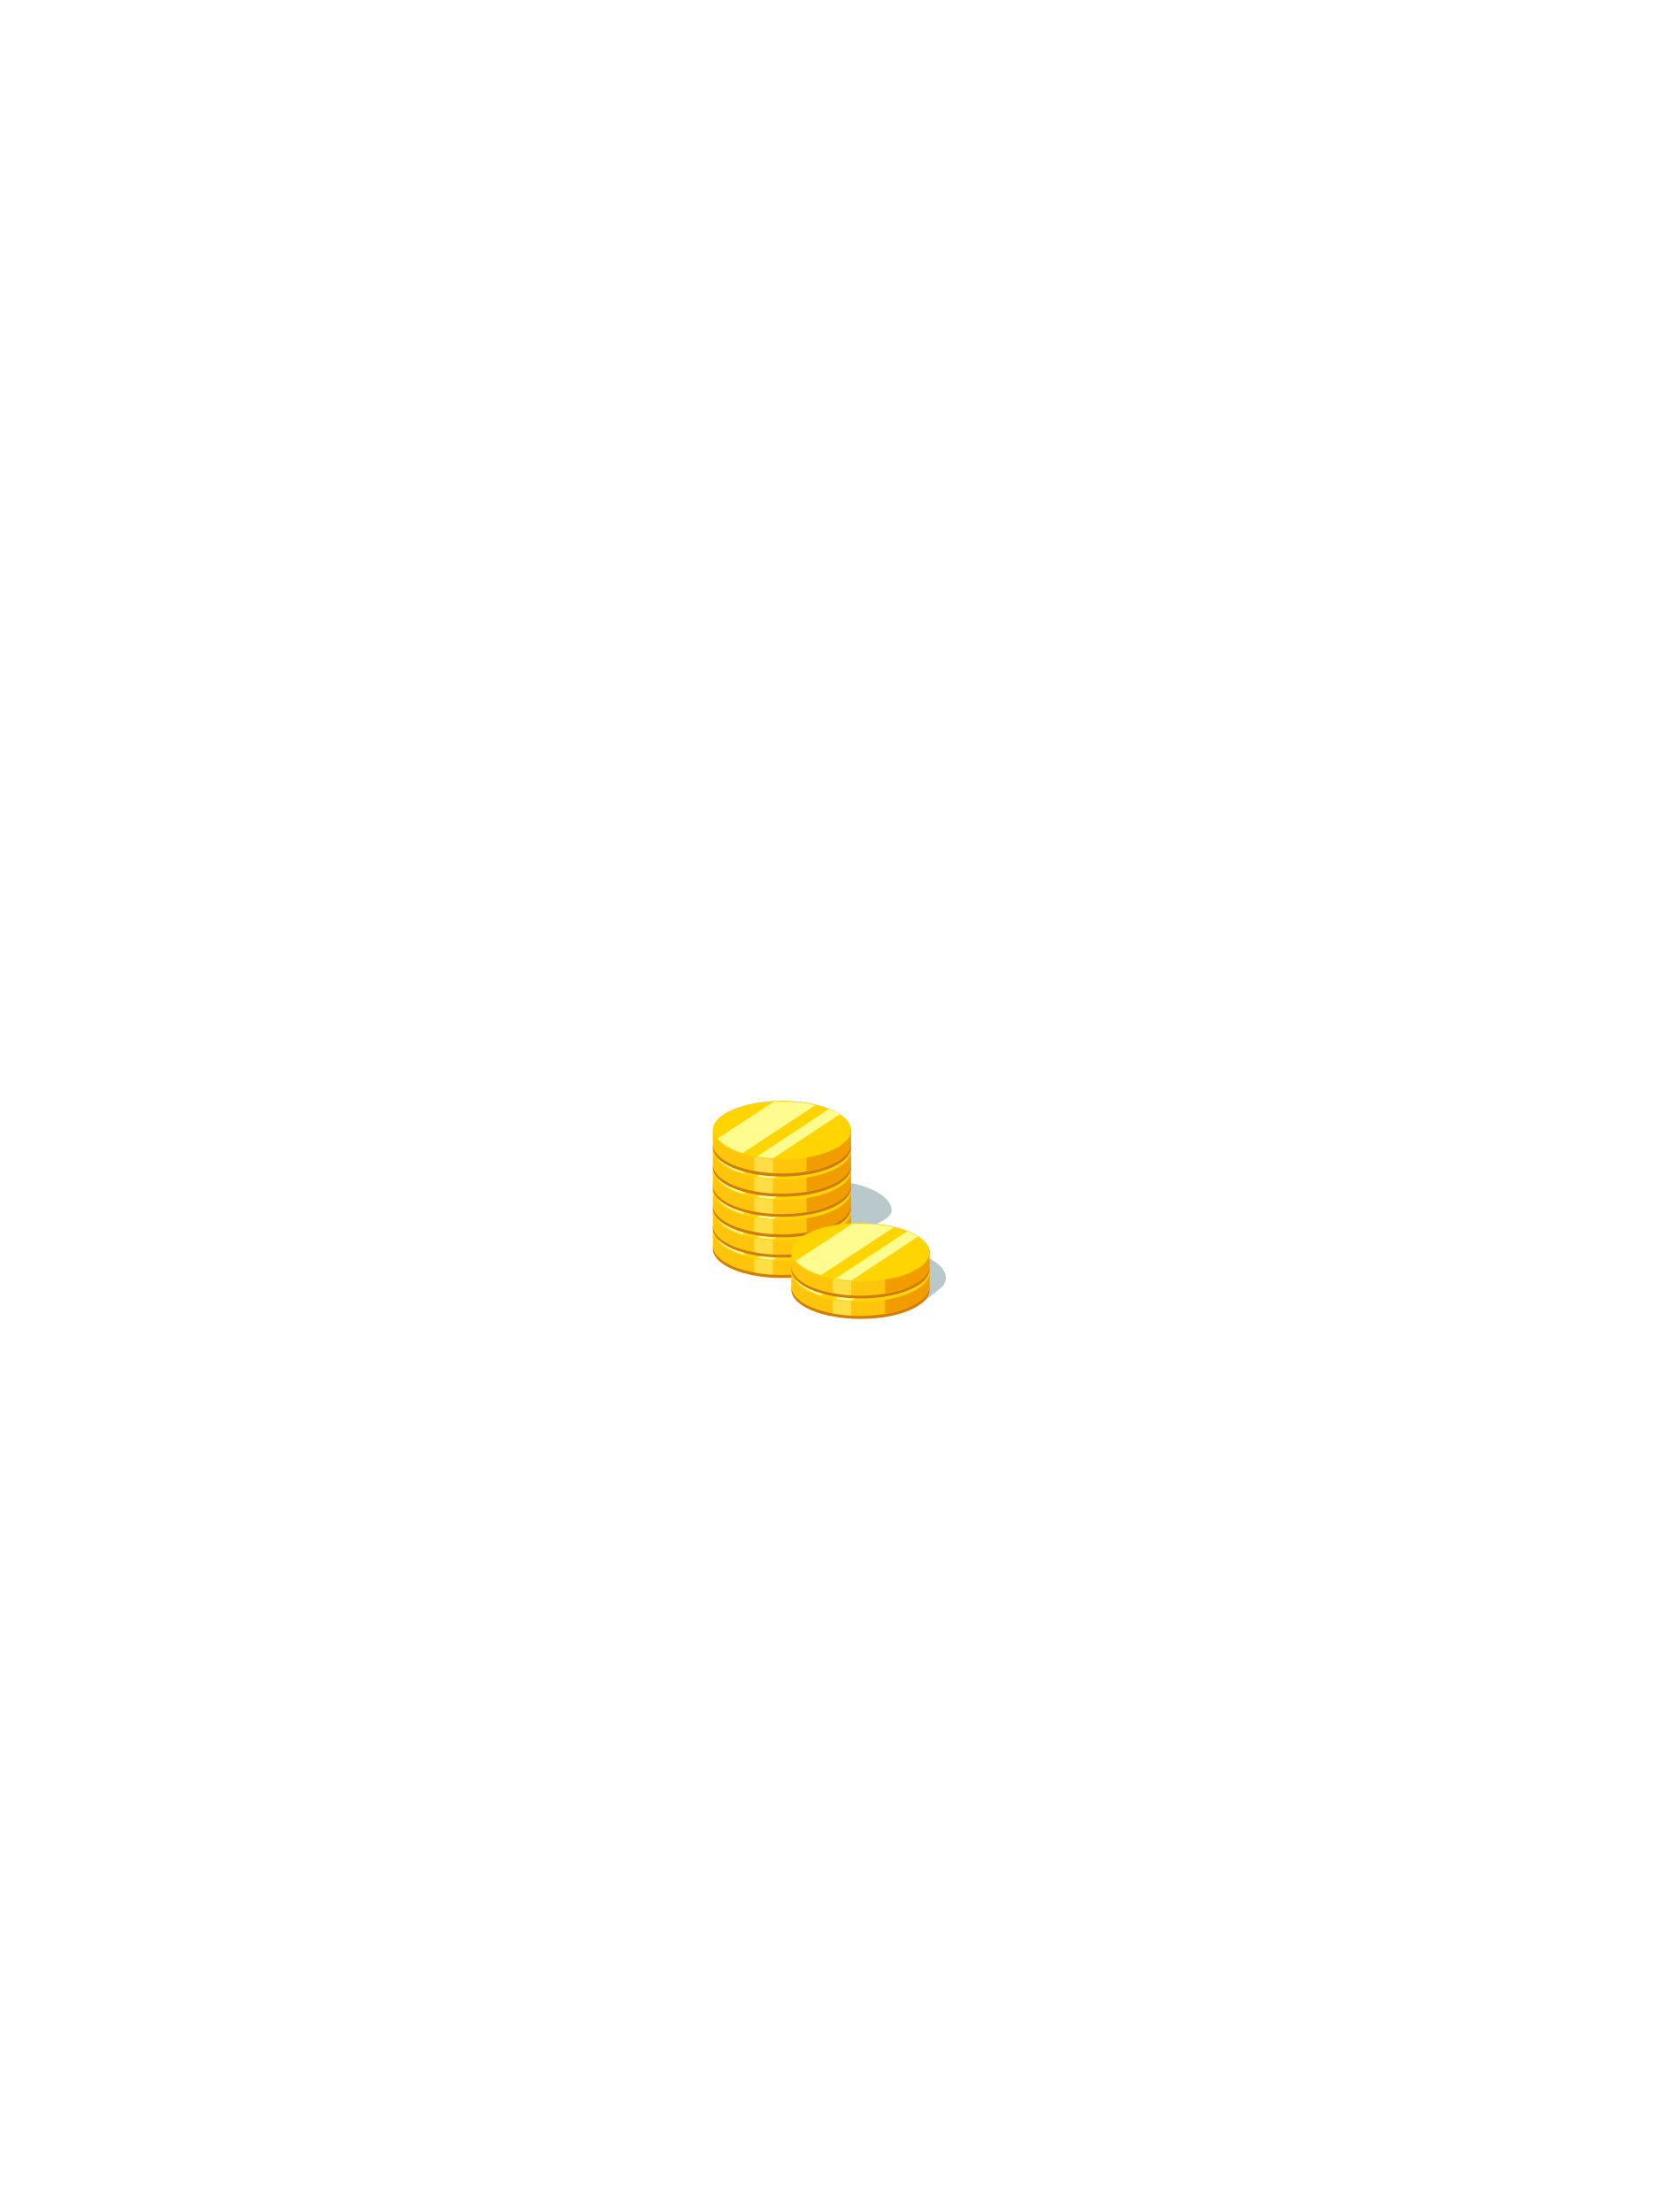
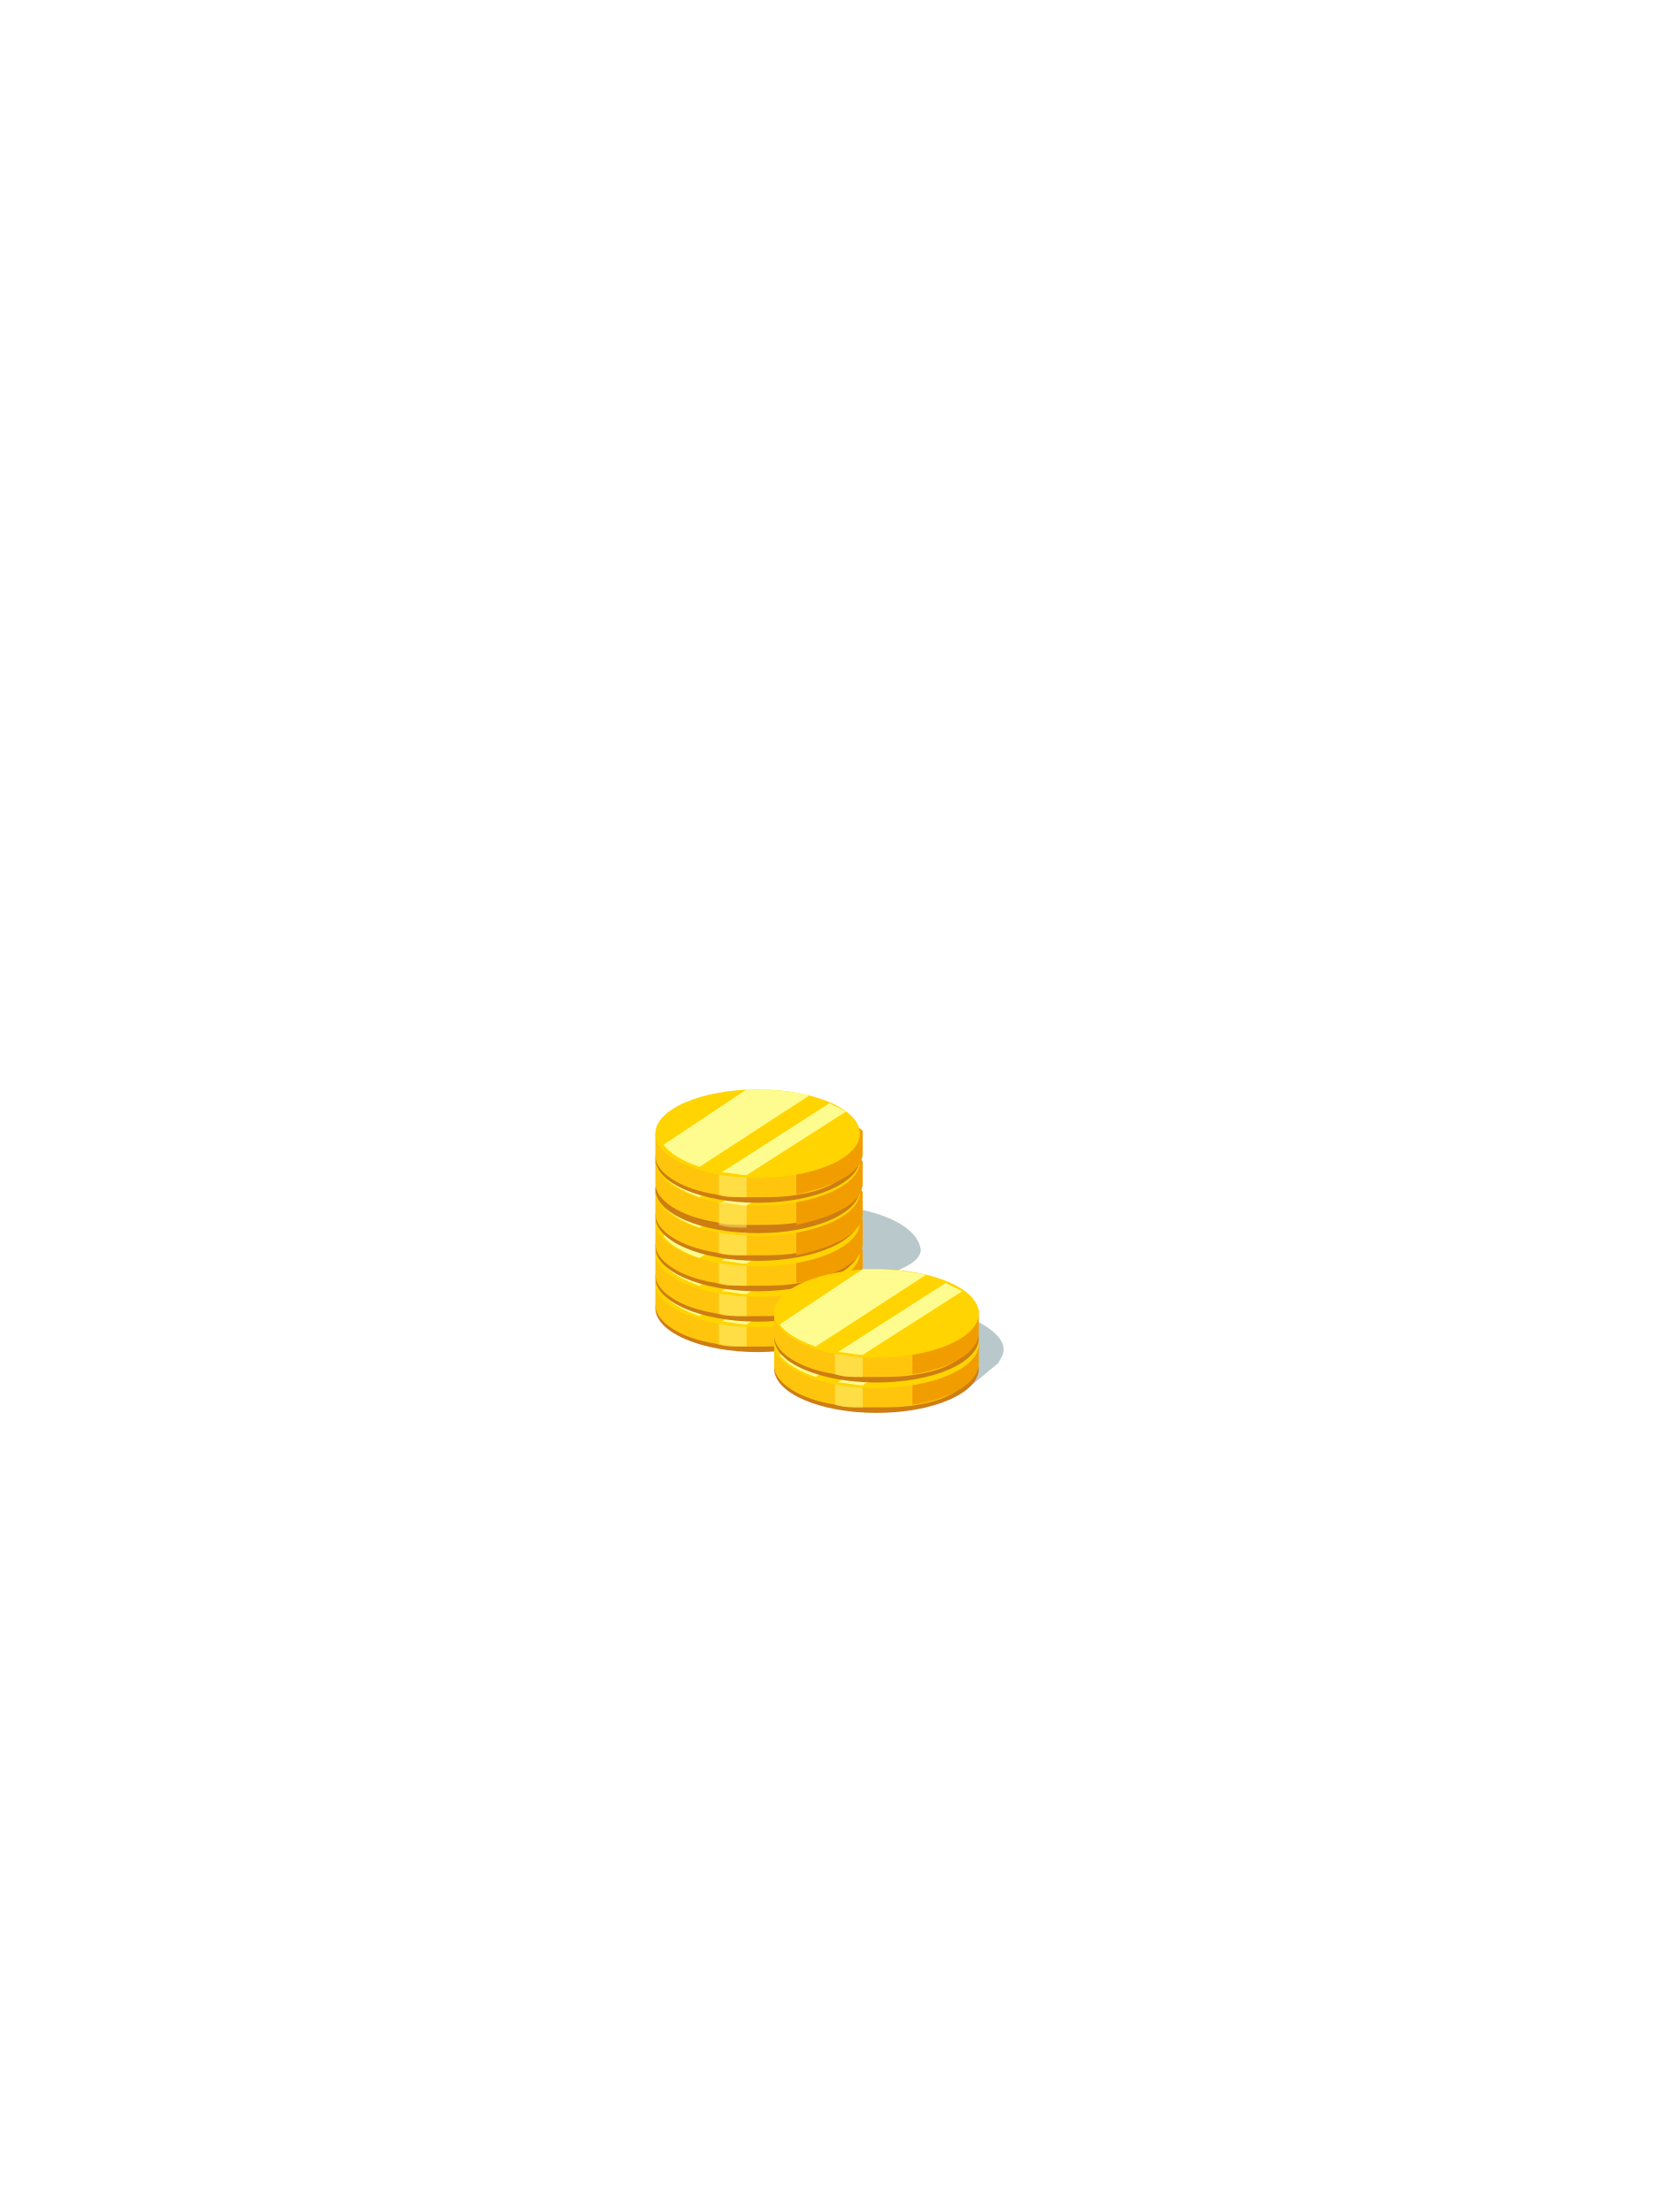
<svg xmlns="http://www.w3.org/2000/svg" version="1.1" id="Layer_1" x="0px" y="0px" viewBox="0 0 60 80" style="enable-background:new 0 0 60 80;" xml:space="preserve">
  <style type="text/css">
	.st0{opacity:0.72;fill:#9EB3B6;}
	.st1{fill:#CE7D13;}
	.st2{fill:#FFC50D;}
	.st3{opacity:0.43;}
	.st4{fill:#FFFC8F;}
	.st5{fill:#F19D00;}
	.st6{fill:#FFD400;}
</style>
  <g>
-     <path class="st0" d="M29.16,46.41c-0.07-0.1-0.11-0.2-0.11-0.31c0-0.58,1.12-1.06,2.5-1.06c1.38,0,2.66,0.58,2.66,1.16   c0,0.11-0.04,0.21-0.11,0.31h0.01l-0.79,0.64l-3.04-0.93L29.16,46.41z" />
-     <path class="st0" d="M27.36,44.06c-0.07-0.1-0.11-0.2-0.11-0.31c0-0.58,1.12-1.06,2.5-1.06c1.38,0,2.44,0.48,2.5,1.06   c0.03,0.32-0.65,0.55-0.65,0.55l-2.98,1.42l-1.08-1.7L27.36,44.06z" />
+     <path class="st0" d="M28.8,49.2c-0.1-0.1-0.2-0.3-0.2-0.5c0-0.9,1.7-1.6,3.7-1.6c2,0,4,0.9,4,1.7c0,0.2-0.1,0.3-0.2,0.5h0l-1.2,1   l-4.5-1.4L28.8,49.2z" />
+     <path class="st0" d="M26.1,45.7c-0.1-0.1-0.2-0.3-0.2-0.5c0-0.9,1.7-1.6,3.7-1.6c2,0,3.6,0.7,3.7,1.6c0,0.5-1,0.8-1,0.8l-4.4,2.1   l-1.6-2.5L26.1,45.7z" />
    <g>
      <g>
        <g>
-           <ellipse class="st1" cx="28.28" cy="45.16" rx="2.5" ry="1.06" />
-         </g>
-         <g>
-           <path class="st2" d="M25.78,44.54v0.51c0,0.44,0.62,0.81,1.5,0.97c0.21,0.04,0.43,0.07,0.67,0.08c0.11,0.01,0.22,0.01,0.33,0.01      c0.35,0,0.69-0.03,1-0.09c0.88-0.16,1.34-0.54,1.34-0.98l0.16-0.55c-0.36-0.4-1.43-0.5-2.5-0.5      C27.43,43.99,26.24,44.27,25.78,44.54z" />
-         </g>
-         <g class="st3">
-           <path class="st4" d="M27.28,45.09v0.93c0.21,0.04,0.43,0.07,0.67,0.08v-1.01H27.28z" />
-         </g>
-         <g>
-           <path class="st5" d="M29.17,46.04v-2.02c0.72,0.05,1.35,0.18,1.61,0.47v0.56C30.78,45.5,30.11,45.88,29.17,46.04z" />
-         </g>
-         <g>
-           <ellipse class="st6" cx="28.28" cy="44.54" rx="2.5" ry="1.06" />
-         </g>
-         <g>
-           <path class="st4" d="M26.86,45.37c-0.43-0.13-0.74-0.32-0.9-0.53l2.01-1.32c0.12-0.01,0.23-0.01,0.34-0.01      c0.41,0,0.82,0.04,1.18,0.13L26.86,45.37z" />
-         </g>
-         <g>
-           <path class="st4" d="M27.96,45.56c-0.2-0.01-0.4-0.03-0.58-0.07l2.6-1.71c0.15,0.06,0.28,0.12,0.39,0.19L27.96,45.56z" />
-         </g>
-       </g>
-       <g>
-         <g>
-           <ellipse class="st1" cx="28.28" cy="44.42" rx="2.5" ry="1.06" />
-         </g>
-         <g>
-           <path class="st2" d="M25.78,43.81v0.51c0,0.44,0.62,0.81,1.5,0.97c0.21,0.04,0.43,0.07,0.67,0.08c0.11,0.01,0.22,0.01,0.33,0.01      c0.35,0,0.69-0.03,1-0.09c0.88-0.16,1.34-0.54,1.34-0.98l0.16-0.55c-0.36-0.4-1.43-0.5-2.5-0.5      C27.43,43.26,26.24,43.53,25.78,43.81z" />
-         </g>
-         <g class="st3">
-           <path class="st4" d="M27.28,44.35v0.93c0.21,0.04,0.43,0.07,0.67,0.08v-1.01H27.28z" />
-         </g>
-         <g>
-           <path class="st5" d="M29.17,45.3v-2.02c0.72,0.05,1.35,0.18,1.61,0.47v0.56C30.78,44.76,30.11,45.15,29.17,45.3z" />
-         </g>
-         <g>
-           <ellipse class="st6" cx="28.28" cy="43.81" rx="2.5" ry="1.06" />
-         </g>
-         <g>
-           <path class="st4" d="M26.86,44.64c-0.43-0.13-0.74-0.32-0.9-0.53l2.01-1.32c0.12-0.01,0.23-0.01,0.34-0.01      c0.41,0,0.82,0.04,1.18,0.13L26.86,44.64z" />
-         </g>
-         <g>
-           <path class="st4" d="M27.96,44.82c-0.2-0.01-0.4-0.03-0.58-0.07l2.6-1.71c0.15,0.06,0.28,0.12,0.39,0.19L27.96,44.82z" />
-         </g>
-       </g>
-       <g>
-         <g>
-           <ellipse class="st1" cx="28.28" cy="43.69" rx="2.5" ry="1.06" />
-         </g>
-         <g>
-           <path class="st2" d="M25.78,43.07v0.51c0,0.44,0.62,0.81,1.5,0.97c0.21,0.04,0.43,0.07,0.67,0.08c0.11,0.01,0.22,0.01,0.33,0.01      c0.35,0,0.69-0.03,1-0.09c0.88-0.16,1.34-0.54,1.34-0.98l0.16-0.55c-0.36-0.4-1.43-0.5-2.5-0.5      C27.43,42.52,26.24,42.8,25.78,43.07z" />
-         </g>
-         <g class="st3">
-           <path class="st4" d="M27.28,43.62v0.93c0.21,0.04,0.43,0.07,0.67,0.08v-1.01H27.28z" />
-         </g>
-         <g>
-           <path class="st5" d="M29.17,44.57v-2.02c0.72,0.05,1.35,0.18,1.61,0.47v0.56C30.78,44.03,30.11,44.42,29.17,44.57z" />
-         </g>
-         <g>
-           <ellipse class="st6" cx="28.28" cy="43.07" rx="2.5" ry="1.06" />
-         </g>
-         <g>
-           <path class="st4" d="M26.86,43.9c-0.43-0.13-0.74-0.32-0.9-0.53l2.01-1.32c0.12-0.01,0.23-0.01,0.34-0.01      c0.41,0,0.82,0.04,1.18,0.13L26.86,43.9z" />
-         </g>
-         <g>
-           <path class="st4" d="M27.96,44.09c-0.2-0.01-0.4-0.03-0.58-0.07l2.6-1.71c0.15,0.06,0.28,0.12,0.39,0.19L27.96,44.09z" />
-         </g>
-       </g>
-       <g>
-         <g>
-           <ellipse class="st1" cx="28.28" cy="42.95" rx="2.5" ry="1.06" />
-         </g>
-         <g>
-           <path class="st2" d="M25.78,42.34v0.51c0,0.44,0.62,0.81,1.5,0.97c0.21,0.04,0.43,0.07,0.67,0.08c0.11,0.01,0.22,0.01,0.33,0.01      c0.35,0,0.69-0.03,1-0.09c0.88-0.16,1.34-0.54,1.34-0.98l0.16-0.55c-0.36-0.4-1.43-0.5-2.5-0.5      C27.43,41.79,26.24,42.06,25.78,42.34z" />
-         </g>
-         <g class="st3">
-           <path class="st4" d="M27.28,42.88v0.93c0.21,0.04,0.43,0.07,0.67,0.08v-1.01H27.28z" />
-         </g>
-         <g>
-           <path class="st5" d="M29.17,43.83v-2.02c0.72,0.05,1.35,0.18,1.61,0.47v0.56C30.78,43.3,30.11,43.68,29.17,43.83z" />
-         </g>
-         <g>
-           <ellipse class="st6" cx="28.28" cy="42.34" rx="2.5" ry="1.06" />
-         </g>
-         <g>
-           <path class="st4" d="M26.86,43.17c-0.43-0.13-0.74-0.32-0.9-0.53l2.01-1.32c0.12-0.01,0.23-0.01,0.34-0.01      c0.41,0,0.82,0.04,1.18,0.13L26.86,43.17z" />
-         </g>
-         <g>
-           <path class="st4" d="M27.96,43.36c-0.2-0.01-0.4-0.03-0.58-0.07l2.6-1.71c0.15,0.06,0.28,0.12,0.39,0.19L27.96,43.36z" />
-         </g>
-       </g>
-       <g>
-         <g>
-           <ellipse class="st1" cx="28.28" cy="42.22" rx="2.5" ry="1.06" />
-         </g>
-         <g>
-           <path class="st2" d="M25.78,41.6v0.51c0,0.44,0.62,0.81,1.5,0.97c0.21,0.04,0.43,0.07,0.67,0.08c0.11,0.01,0.22,0.01,0.33,0.01      c0.35,0,0.69-0.03,1-0.09c0.88-0.16,1.34-0.54,1.34-0.98l0.16-0.55c-0.36-0.4-1.43-0.5-2.5-0.5      C27.43,41.05,26.24,41.33,25.78,41.6z" />
-         </g>
-         <g class="st3">
-           <path class="st4" d="M27.28,42.15v0.93c0.21,0.04,0.43,0.07,0.67,0.08v-1.01H27.28z" />
-         </g>
-         <g>
-           <path class="st5" d="M29.17,43.1v-2.02c0.72,0.05,1.35,0.18,1.61,0.47v0.56C30.78,42.56,30.11,42.95,29.17,43.1z" />
-         </g>
-         <g>
-           <ellipse class="st6" cx="28.28" cy="41.6" rx="2.5" ry="1.06" />
-         </g>
-         <g>
-           <path class="st4" d="M26.86,42.43c-0.43-0.13-0.74-0.32-0.9-0.53l2.01-1.32c0.12-0.01,0.23-0.01,0.34-0.01      c0.41,0,0.82,0.04,1.18,0.13L26.86,42.43z" />
-         </g>
-         <g>
-           <path class="st4" d="M27.96,42.62c-0.2-0.01-0.4-0.03-0.58-0.07l2.6-1.71c0.15,0.06,0.28,0.12,0.39,0.19L27.96,42.62z" />
-         </g>
-       </g>
-       <g>
-         <g>
-           <ellipse class="st1" cx="28.28" cy="41.49" rx="2.5" ry="1.06" />
-         </g>
-         <g>
-           <path class="st2" d="M25.78,40.87v0.51c0,0.44,0.62,0.81,1.5,0.97c0.21,0.04,0.43,0.07,0.67,0.08c0.11,0.01,0.22,0.01,0.33,0.01      c0.35,0,0.69-0.03,1-0.09c0.88-0.16,1.34-0.54,1.34-0.98l0.16-0.55c-0.36-0.4-1.43-0.5-2.5-0.5      C27.43,40.32,26.24,40.6,25.78,40.87z" />
-         </g>
-         <g class="st3">
-           <path class="st4" d="M27.28,41.41v0.93c0.21,0.04,0.43,0.07,0.67,0.08v-1.01H27.28z" />
-         </g>
-         <g>
-           <path class="st5" d="M29.17,42.36v-2.02c0.72,0.05,1.35,0.18,1.61,0.47v0.56C30.78,41.83,30.11,42.21,29.17,42.36z" />
-         </g>
-         <g>
-           <ellipse class="st6" cx="28.28" cy="40.87" rx="2.5" ry="1.06" />
-         </g>
-         <g>
-           <path class="st4" d="M26.86,41.7c-0.43-0.13-0.74-0.32-0.9-0.53l2.01-1.32c0.12-0.01,0.23-0.01,0.34-0.01      c0.41,0,0.82,0.04,1.18,0.13L26.86,41.7z" />
-         </g>
-         <g>
-           <path class="st4" d="M27.96,41.89c-0.2-0.01-0.4-0.03-0.58-0.07l2.6-1.71c0.15,0.06,0.28,0.12,0.39,0.19L27.96,41.89z" />
+           <ellipse class="st1" cx="27.4" cy="47.3" rx="3.7" ry="1.6" />
+         </g>
+         <g>
+           <path class="st2" d="M23.7,46.4v0.8c0,0.6,0.9,1.2,2.2,1.4c0.3,0.1,0.6,0.1,1,0.1c0.2,0,0.3,0,0.5,0c0.5,0,1,0,1.5-0.1      c1.3-0.2,2-0.8,2-1.5l0.2-0.8c-0.5-0.6-2.1-0.7-3.7-0.7C26.2,45.6,24.4,46,23.7,46.4z" />
+         </g>
+         <g class="st3">
+           <path class="st4" d="M26,47.2v1.4c0.3,0.1,0.6,0.1,1,0.1v-1.5H26z" />
+         </g>
+         <g>
+           <path class="st5" d="M28.8,48.6v-3c1.1,0.1,2,0.3,2.4,0.7v0.8C31.2,47.8,30.2,48.4,28.8,48.6z" />
+         </g>
+         <g>
+           <ellipse class="st6" cx="27.4" cy="46.4" rx="3.7" ry="1.6" />
+         </g>
+         <g>
+           <path class="st4" d="M25.3,47.6c-0.6-0.2-1.1-0.5-1.3-0.8l3-2c0.2,0,0.3,0,0.5,0c0.6,0,1.2,0.1,1.8,0.2L25.3,47.6z" />
+         </g>
+         <g>
+           <path class="st4" d="M27,47.9c-0.3,0-0.6-0.1-0.9-0.1l3.9-2.5c0.2,0.1,0.4,0.2,0.6,0.3L27,47.9z" />
+         </g>
+       </g>
+       <g>
+         <g>
+           <ellipse class="st1" cx="27.4" cy="46.2" rx="3.7" ry="1.6" />
+         </g>
+         <g>
+           <path class="st2" d="M23.7,45.3v0.8c0,0.6,0.9,1.2,2.2,1.4c0.3,0.1,0.6,0.1,1,0.1c0.2,0,0.3,0,0.5,0c0.5,0,1,0,1.5-0.1      c1.3-0.2,2-0.8,2-1.5l0.2-0.8c-0.5-0.6-2.1-0.7-3.7-0.7C26.2,44.5,24.4,44.9,23.7,45.3z" />
+         </g>
+         <g class="st3">
+           <path class="st4" d="M26,46.1v1.4c0.3,0.1,0.6,0.1,1,0.1v-1.5H26z" />
+         </g>
+         <g>
+           <path class="st5" d="M28.8,47.5v-3c1.1,0.1,2,0.3,2.4,0.7v0.8C31.2,46.7,30.2,47.3,28.8,47.5z" />
+         </g>
+         <g>
+           <ellipse class="st6" cx="27.4" cy="45.3" rx="3.7" ry="1.6" />
+         </g>
+         <g>
+           <path class="st4" d="M25.3,46.5c-0.6-0.2-1.1-0.5-1.3-0.8l3-2c0.2,0,0.3,0,0.5,0c0.6,0,1.2,0.1,1.8,0.2L25.3,46.5z" />
+         </g>
+         <g>
+           <path class="st4" d="M27,46.8c-0.3,0-0.6-0.1-0.9-0.1l3.9-2.5c0.2,0.1,0.4,0.2,0.6,0.3L27,46.8z" />
+         </g>
+       </g>
+       <g>
+         <g>
+           <ellipse class="st1" cx="27.4" cy="45.1" rx="3.7" ry="1.6" />
+         </g>
+         <g>
+           <path class="st2" d="M23.7,44.2V45c0,0.6,0.9,1.2,2.2,1.4c0.3,0.1,0.6,0.1,1,0.1c0.2,0,0.3,0,0.5,0c0.5,0,1,0,1.5-0.1      c1.3-0.2,2-0.8,2-1.5l0.2-0.8c-0.5-0.6-2.1-0.7-3.7-0.7C26.2,43.4,24.4,43.8,23.7,44.2z" />
+         </g>
+         <g class="st3">
+           <path class="st4" d="M26,45v1.4c0.3,0.1,0.6,0.1,1,0.1V45H26z" />
+         </g>
+         <g>
+           <path class="st5" d="M28.8,46.4v-3c1.1,0.1,2,0.3,2.4,0.7V45C31.2,45.6,30.2,46.2,28.8,46.4z" />
+         </g>
+         <g>
+           <ellipse class="st6" cx="27.4" cy="44.2" rx="3.7" ry="1.6" />
+         </g>
+         <g>
+           <path class="st4" d="M25.3,45.5c-0.6-0.2-1.1-0.5-1.3-0.8l3-2c0.2,0,0.3,0,0.5,0c0.6,0,1.2,0.1,1.8,0.2L25.3,45.5z" />
+         </g>
+         <g>
+           <path class="st4" d="M27,45.7c-0.3,0-0.6-0.1-0.9-0.1l3.9-2.5c0.2,0.1,0.4,0.2,0.6,0.3L27,45.7z" />
+         </g>
+       </g>
+       <g>
+         <g>
+           <ellipse class="st1" cx="27.4" cy="44" rx="3.7" ry="1.6" />
+         </g>
+         <g>
+           <path class="st2" d="M23.7,43.1v0.8c0,0.6,0.9,1.2,2.2,1.4c0.3,0.1,0.6,0.1,1,0.1c0.2,0,0.3,0,0.5,0c0.5,0,1,0,1.5-0.1      c1.3-0.2,2-0.8,2-1.5l0.2-0.8c-0.5-0.6-2.1-0.7-3.7-0.7C26.2,42.3,24.4,42.7,23.7,43.1z" />
+         </g>
+         <g class="st3">
+           <path class="st4" d="M26,43.9v1.4c0.3,0.1,0.6,0.1,1,0.1v-1.5H26z" />
+         </g>
+         <g>
+           <path class="st5" d="M28.8,45.4v-3c1.1,0.1,2,0.3,2.4,0.7v0.8C31.2,44.6,30.2,45.1,28.8,45.4z" />
+         </g>
+         <g>
+           <ellipse class="st6" cx="27.4" cy="43.1" rx="3.7" ry="1.6" />
+         </g>
+         <g>
+           <path class="st4" d="M25.3,44.4c-0.6-0.2-1.1-0.5-1.3-0.8l3-2c0.2,0,0.3,0,0.5,0c0.6,0,1.2,0.1,1.8,0.2L25.3,44.4z" />
+         </g>
+         <g>
+           <path class="st4" d="M27,44.6c-0.3,0-0.6-0.1-0.9-0.1L30,42c0.2,0.1,0.4,0.2,0.6,0.3L27,44.6z" />
+         </g>
+       </g>
+       <g>
+         <g>
+           <ellipse class="st1" cx="27.4" cy="43" rx="3.7" ry="1.6" />
+         </g>
+         <g>
+           <path class="st2" d="M23.7,42v0.8c0,0.6,0.9,1.2,2.2,1.4c0.3,0.1,0.6,0.1,1,0.1c0.2,0,0.3,0,0.5,0c0.5,0,1,0,1.5-0.1      c1.3-0.2,2-0.8,2-1.5l0.2-0.8c-0.5-0.6-2.1-0.7-3.7-0.7C26.2,41.2,24.4,41.6,23.7,42z" />
+         </g>
+         <g class="st3">
+           <path class="st4" d="M26,42.9v1.4c0.3,0.1,0.6,0.1,1,0.1v-1.5H26z" />
+         </g>
+         <g>
+           <path class="st5" d="M28.8,44.3v-3c1.1,0.1,2,0.3,2.4,0.7v0.8C31.2,43.5,30.2,44,28.8,44.3z" />
+         </g>
+         <g>
+           <ellipse class="st6" cx="27.4" cy="42" rx="3.7" ry="1.6" />
+         </g>
+         <g>
+           <path class="st4" d="M25.3,43.3c-0.6-0.2-1.1-0.5-1.3-0.8l3-2c0.2,0,0.3,0,0.5,0c0.6,0,1.2,0.1,1.8,0.2L25.3,43.3z" />
+         </g>
+         <g>
+           <path class="st4" d="M27,43.6c-0.3,0-0.6-0.1-0.9-0.1l3.9-2.5c0.2,0.1,0.4,0.2,0.6,0.3L27,43.6z" />
+         </g>
+       </g>
+       <g>
+         <g>
+           <ellipse class="st1" cx="27.4" cy="41.9" rx="3.7" ry="1.6" />
+         </g>
+         <g>
+           <path class="st2" d="M23.7,41v0.8c0,0.6,0.9,1.2,2.2,1.4c0.3,0.1,0.6,0.1,1,0.1c0.2,0,0.3,0,0.5,0c0.5,0,1,0,1.5-0.1      c1.3-0.2,2-0.8,2-1.5l0.2-0.8c-0.5-0.6-2.1-0.7-3.7-0.7C26.2,40.1,24.4,40.5,23.7,41z" />
+         </g>
+         <g class="st3">
+           <path class="st4" d="M26,41.8v1.4c0.3,0.1,0.6,0.1,1,0.1v-1.5H26z" />
+         </g>
+         <g>
+           <path class="st5" d="M28.8,43.2v-3c1.1,0.1,2,0.3,2.4,0.7v0.8C31.2,42.4,30.2,42.9,28.8,43.2z" />
+         </g>
+         <g>
+           <ellipse class="st6" cx="27.4" cy="41" rx="3.7" ry="1.6" />
+         </g>
+         <g>
+           <path class="st4" d="M25.3,42.2c-0.6-0.2-1.1-0.5-1.3-0.8l3-2c0.2,0,0.3,0,0.5,0c0.6,0,1.2,0.1,1.8,0.2L25.3,42.2z" />
+         </g>
+         <g>
+           <path class="st4" d="M27,42.5c-0.3,0-0.6-0.1-0.9-0.1l3.9-2.5c0.2,0.1,0.4,0.2,0.6,0.3L27,42.5z" />
        </g>
      </g>
    </g>
    <g>
      <g>
        <g>
-           <ellipse class="st1" cx="31.12" cy="46.64" rx="2.5" ry="1.06" />
-         </g>
-         <g>
-           <path class="st2" d="M28.62,46.02v0.51c0,0.44,0.62,0.81,1.5,0.97c0.21,0.04,0.43,0.07,0.67,0.08c0.11,0.01,0.22,0.01,0.33,0.01      c0.35,0,0.69-0.03,1-0.09c0.88-0.16,1.34-0.54,1.34-0.98l0.16-0.55c-0.36-0.4-1.43-0.5-2.5-0.5      C30.27,45.47,29.07,45.75,28.62,46.02z" />
-         </g>
-         <g class="st3">
-           <path class="st4" d="M30.12,46.57v0.93c0.21,0.04,0.43,0.07,0.67,0.08v-1.01H30.12z" />
-         </g>
-         <g>
-           <path class="st5" d="M32.01,47.52V45.5c0.72,0.05,1.35,0.18,1.61,0.47v0.56C33.61,46.98,32.95,47.37,32.01,47.52z" />
-         </g>
-         <g>
-           <ellipse class="st6" cx="31.12" cy="46.02" rx="2.5" ry="1.06" />
-         </g>
-         <g>
-           <path class="st4" d="M29.69,46.85c-0.43-0.13-0.74-0.32-0.9-0.53L30.8,45c0.12-0.01,0.23-0.01,0.34-0.01      c0.41,0,0.82,0.04,1.18,0.13L29.69,46.85z" />
-         </g>
-         <g>
-           <path class="st4" d="M30.79,47.04c-0.2-0.01-0.4-0.03-0.58-0.07l2.6-1.71c0.15,0.06,0.28,0.12,0.39,0.19L30.79,47.04z" />
-         </g>
-       </g>
-       <g>
-         <g>
-           <ellipse class="st1" cx="31.12" cy="45.9" rx="2.5" ry="1.06" />
-         </g>
-         <g>
-           <path class="st2" d="M28.62,45.29v0.51c0,0.44,0.62,0.81,1.5,0.97c0.21,0.04,0.43,0.07,0.67,0.08c0.11,0.01,0.22,0.01,0.33,0.01      c0.35,0,0.69-0.03,1-0.09c0.88-0.16,1.34-0.54,1.34-0.98l0.16-0.55c-0.36-0.4-1.43-0.5-2.5-0.5      C30.27,44.74,29.07,45.01,28.62,45.29z" />
-         </g>
-         <g class="st3">
-           <path class="st4" d="M30.12,45.83v0.93c0.21,0.04,0.43,0.07,0.67,0.08v-1.01H30.12z" />
-         </g>
-         <g>
-           <path class="st5" d="M32.01,46.78v-2.02c0.72,0.05,1.35,0.18,1.61,0.47v0.56C33.61,46.25,32.95,46.63,32.01,46.78z" />
-         </g>
-         <g>
-           <ellipse class="st6" cx="31.12" cy="45.29" rx="2.5" ry="1.06" />
-         </g>
-         <g>
-           <path class="st4" d="M29.69,46.12c-0.43-0.13-0.74-0.32-0.9-0.53l2.01-1.32c0.12-0.01,0.23-0.01,0.34-0.01      c0.41,0,0.82,0.04,1.18,0.13L29.69,46.12z" />
-         </g>
-         <g>
-           <path class="st4" d="M30.79,46.31c-0.2-0.01-0.4-0.03-0.58-0.07l2.6-1.71c0.15,0.06,0.28,0.12,0.39,0.19L30.79,46.31z" />
+           <ellipse class="st1" cx="31.7" cy="49.5" rx="3.7" ry="1.6" />
+         </g>
+         <g>
+           <path class="st2" d="M28,48.6v0.8c0,0.6,0.9,1.2,2.2,1.4c0.3,0.1,0.6,0.1,1,0.1c0.2,0,0.3,0,0.5,0c0.5,0,1,0,1.5-0.1      c1.3-0.2,2-0.8,2-1.5l0.2-0.8c-0.5-0.6-2.1-0.7-3.7-0.7C30.4,47.8,28.6,48.2,28,48.6z" />
+         </g>
+         <g class="st3">
+           <path class="st4" d="M30.2,49.4v1.4c0.3,0.1,0.6,0.1,1,0.1v-1.5H30.2z" />
+         </g>
+         <g>
+           <path class="st5" d="M33,50.8v-3c1.1,0.1,2,0.3,2.4,0.7v0.8C35.4,50,34.4,50.6,33,50.8z" />
+         </g>
+         <g>
+           <ellipse class="st6" cx="31.7" cy="48.6" rx="3.7" ry="1.6" />
+         </g>
+         <g>
+           <path class="st4" d="M29.5,49.8c-0.6-0.2-1.1-0.5-1.3-0.8l3-2c0.2,0,0.3,0,0.5,0c0.6,0,1.2,0.1,1.8,0.2L29.5,49.8z" />
+         </g>
+         <g>
+           <path class="st4" d="M31.2,50.1c-0.3,0-0.6-0.1-0.9-0.1l3.9-2.5c0.2,0.1,0.4,0.2,0.6,0.3L31.2,50.1z" />
+         </g>
+       </g>
+       <g>
+         <g>
+           <ellipse class="st1" cx="31.7" cy="48.4" rx="3.7" ry="1.6" />
+         </g>
+         <g>
+           <path class="st2" d="M28,47.5v0.8c0,0.6,0.9,1.2,2.2,1.4c0.3,0.1,0.6,0.1,1,0.1c0.2,0,0.3,0,0.5,0c0.5,0,1,0,1.5-0.1      c1.3-0.2,2-0.8,2-1.5l0.2-0.8c-0.5-0.6-2.1-0.7-3.7-0.7C30.4,46.7,28.6,47.1,28,47.5z" />
+         </g>
+         <g class="st3">
+           <path class="st4" d="M30.2,48.3v1.4c0.3,0.1,0.6,0.1,1,0.1v-1.5H30.2z" />
+         </g>
+         <g>
+           <path class="st5" d="M33,49.7v-3c1.1,0.1,2,0.3,2.4,0.7v0.8C35.4,48.9,34.4,49.5,33,49.7z" />
+         </g>
+         <g>
+           <ellipse class="st6" cx="31.7" cy="47.5" rx="3.7" ry="1.6" />
+         </g>
+         <g>
+           <path class="st4" d="M29.5,48.7c-0.6-0.2-1.1-0.5-1.3-0.8l3-2c0.2,0,0.3,0,0.5,0c0.6,0,1.2,0.1,1.8,0.2L29.5,48.7z" />
+         </g>
+         <g>
+           <path class="st4" d="M31.2,49c-0.3,0-0.6-0.1-0.9-0.1l3.9-2.5c0.2,0.1,0.4,0.2,0.6,0.3L31.2,49z" />
        </g>
      </g>
    </g>
  </g>
</svg>
